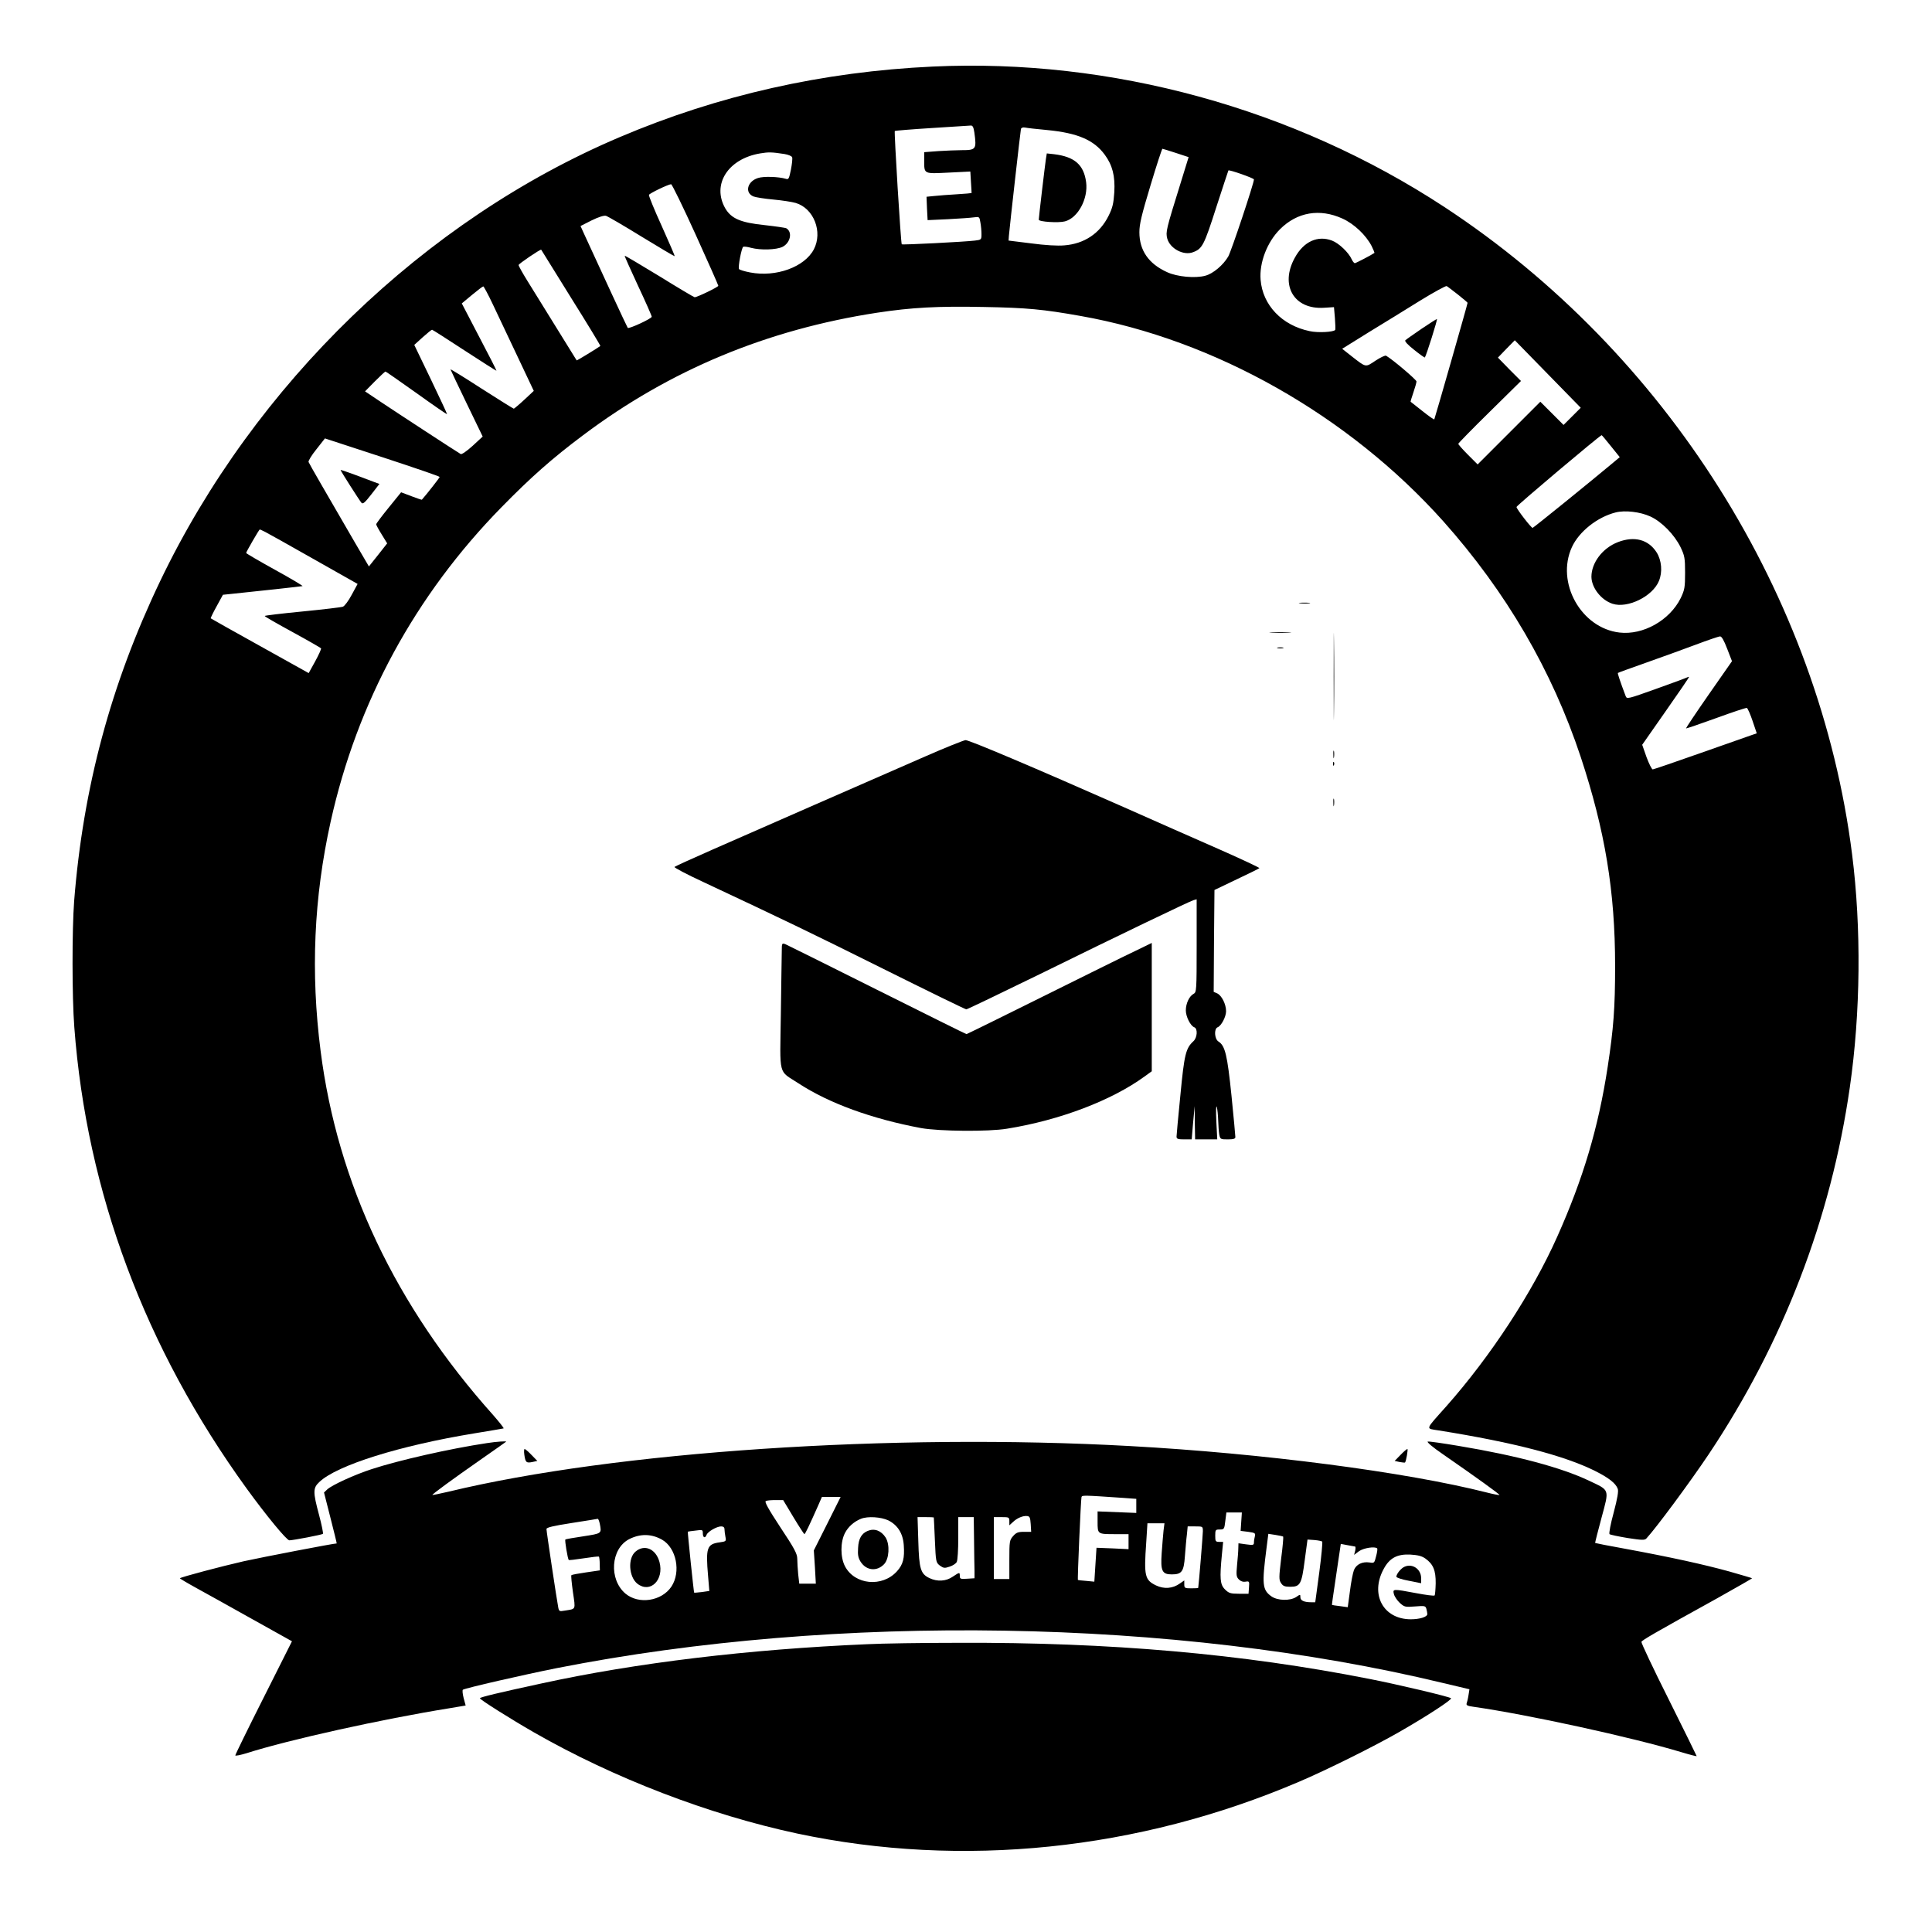
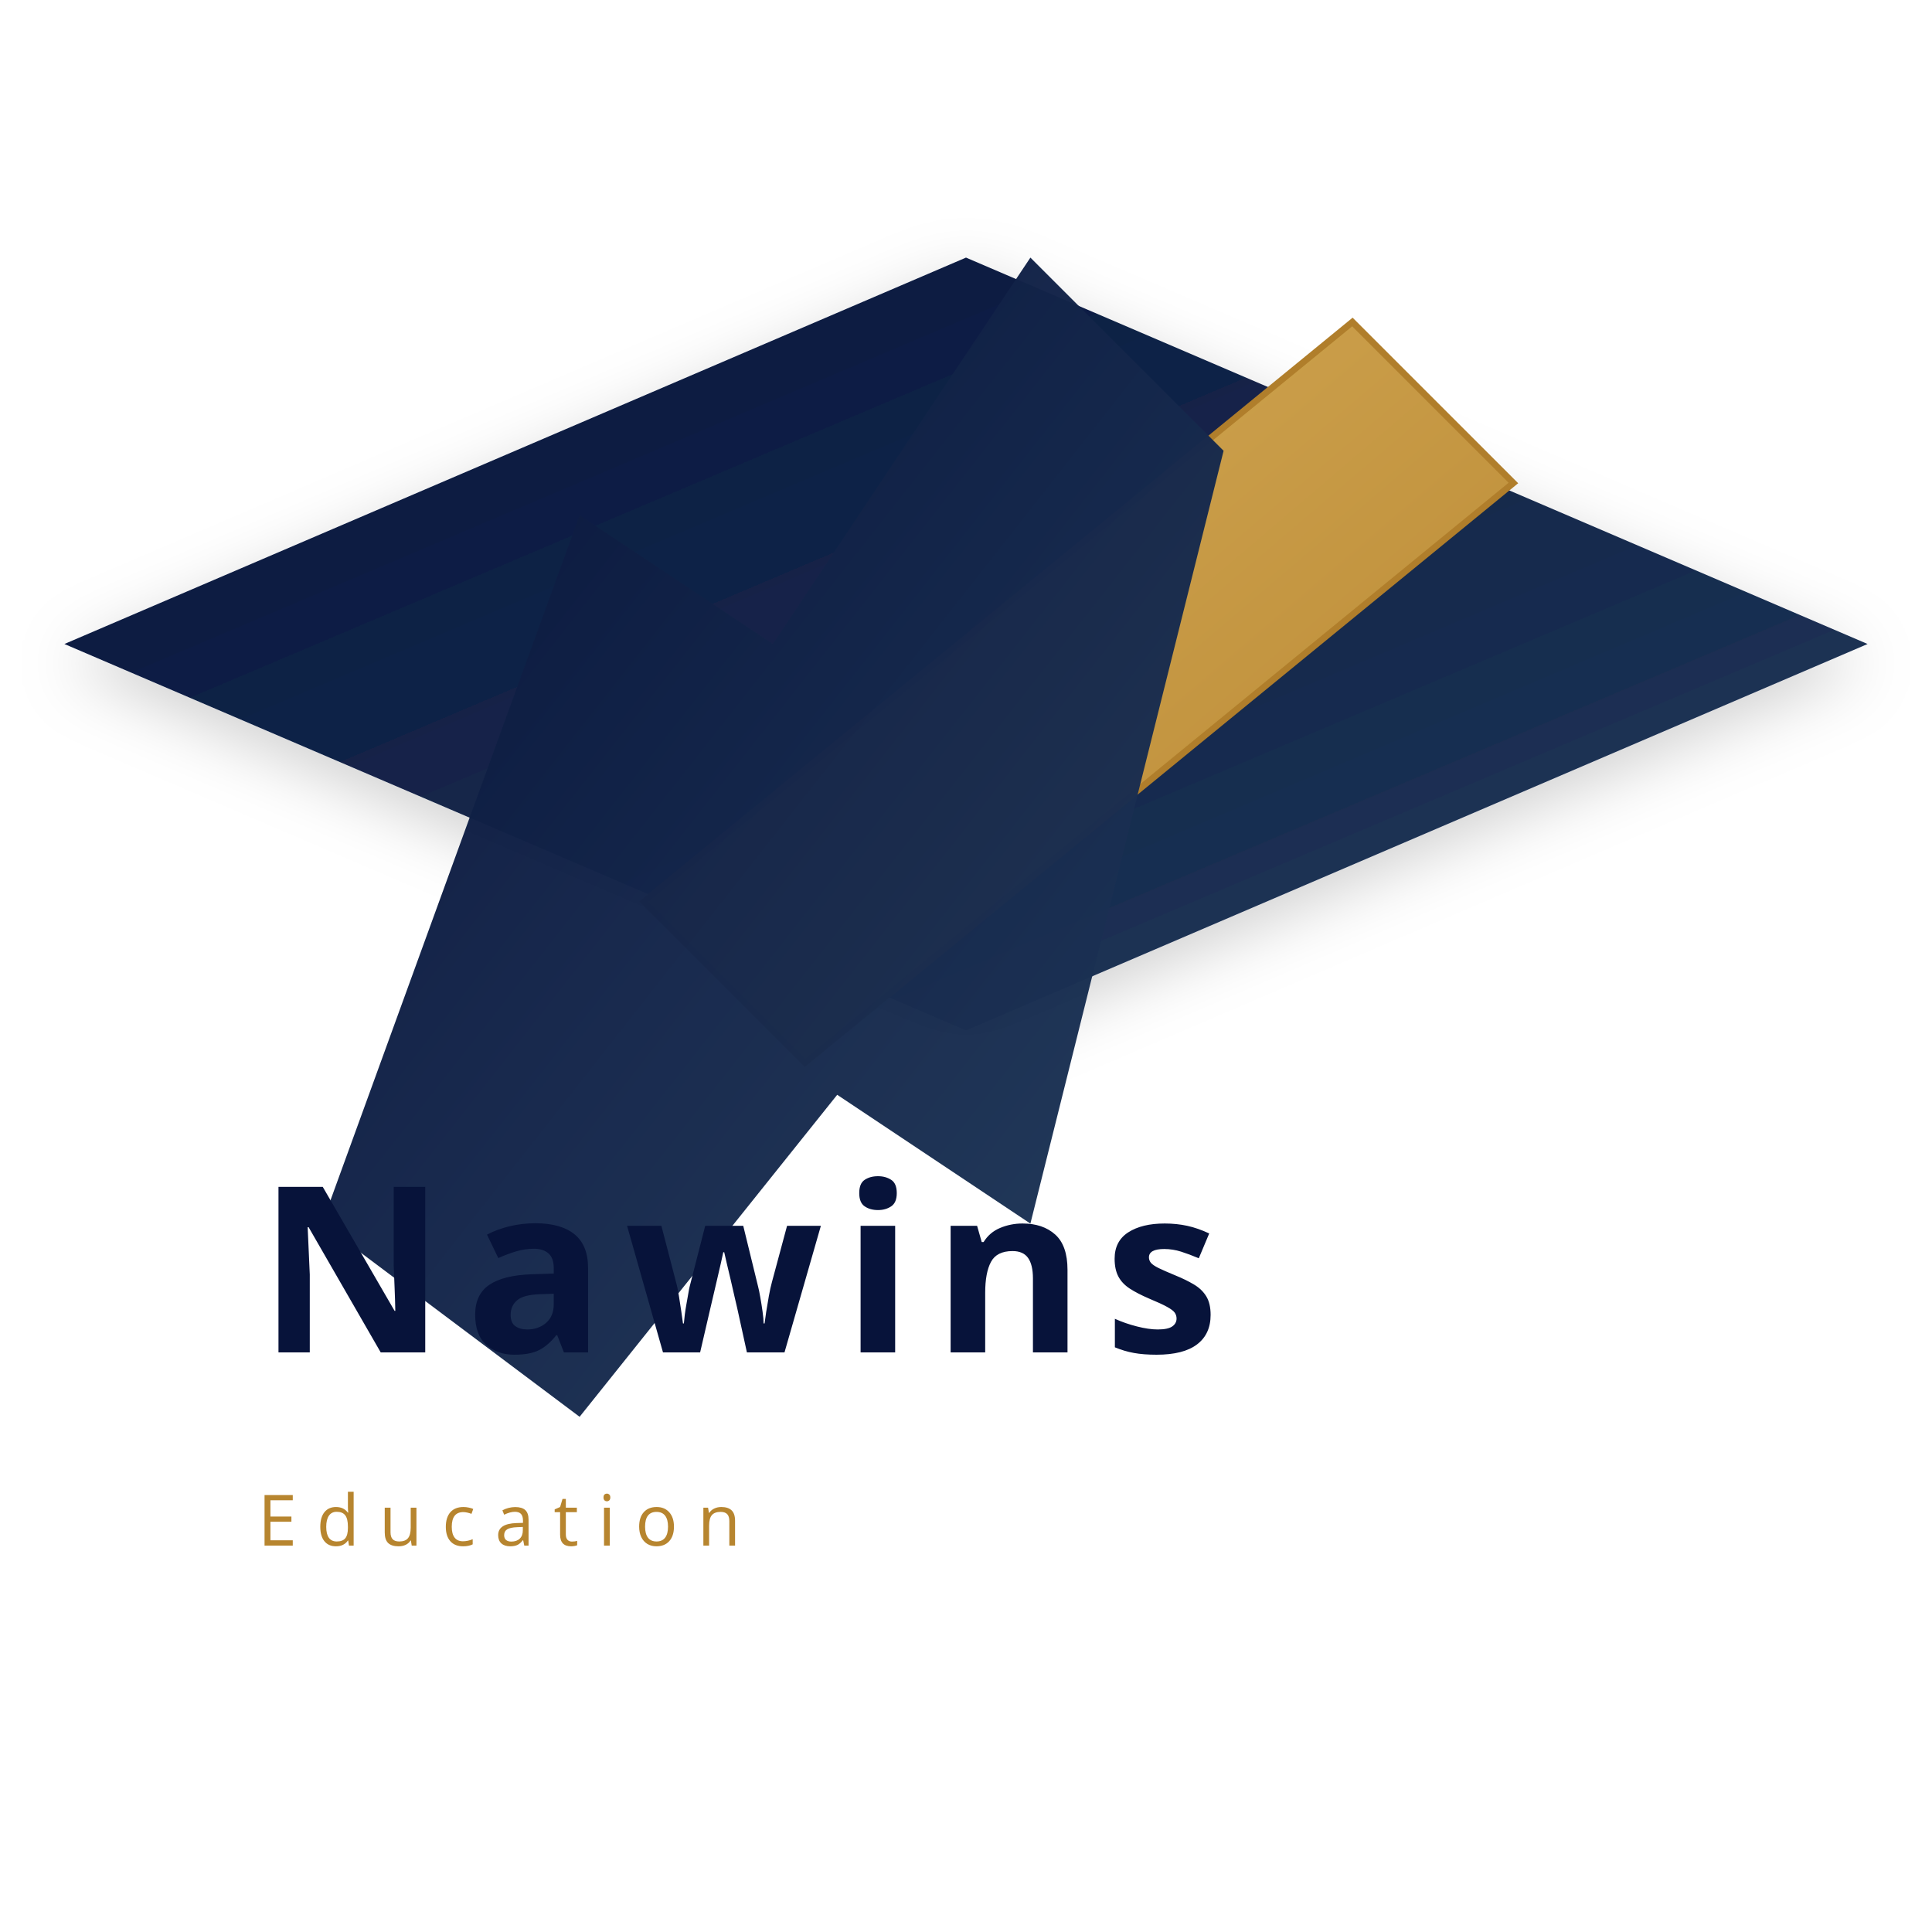
- <svg xmlns="http://www.w3.org/2000/svg" version="1.0" width="1248pt" height="1248pt" viewBox="0 0 1248 1248" preserveAspectRatio="xMidYMid meet">
-   <g transform="translate(0,1248) scale(0.1,-0.1)" fill="#000000" stroke="none">
-     <path d="M6025 12050 c-710 -33 -1385 -185 -2020 -455 -1263 -535 -2361 -1596 -2971 -2870 -318 -665 -497 -1332 -555 -2065 -14 -185 -14 -621 1 -815 80 -1066 457 -2074 1113 -2980 127 -175 259 -335 276 -335 29 1 211 36 217 42 3 4 -8 58 -25 122 -40 149 -40 174 2 213 113 108 519 235 1001 314 100 16 184 31 189 32 4 1 -27 40 -68 87 -630 704 -1005 1496 -1114 2351 -65 507 -44 990 65 1482 171 771 546 1462 1104 2031 191 195 328 316 527 465 562 422 1189 682 1899 791 224 34 391 43 689 37 279 -5 383 -15 625 -58 867 -153 1733 -644 2343 -1326 407 -457 702 -963 888 -1523 157 -476 222 -867 222 -1350 0 -272 -10 -402 -48 -652 -60 -392 -158 -721 -326 -1097 -161 -361 -430 -772 -717 -1096 -140 -157 -134 -141 -49 -155 483 -77 813 -163 1011 -262 86 -43 133 -79 146 -115 6 -15 -2 -62 -26 -153 -20 -73 -32 -136 -27 -140 4 -4 57 -15 117 -25 91 -14 110 -15 121 -3 63 68 280 361 402 543 480 718 790 1522 912 2370 70 484 75 1030 15 1505 -211 1673 -1199 3241 -2634 4183 -973 638 -2152 961 -3305 907z m269 -426 c15 -109 11 -114 -83 -114 -32 0 -99 -3 -149 -6 l-92 -7 0 -56 c0 -86 -3 -84 157 -76 l141 7 4 -68 c3 -38 4 -70 4 -71 -1 -1 -44 -5 -96 -8 -52 -3 -117 -8 -145 -11 l-50 -5 3 -75 4 -76 131 6 c73 4 148 9 168 12 35 5 36 4 42 -33 4 -21 7 -55 7 -75 0 -36 -1 -37 -42 -42 -64 -8 -469 -29 -473 -24 -6 6 -50 726 -45 732 3 2 111 11 240 19 129 8 242 15 251 16 12 1 18 -11 23 -45z m470 16 c197 -19 302 -64 372 -159 50 -68 68 -137 62 -243 -5 -73 -11 -100 -37 -152 -56 -113 -156 -181 -286 -191 -43 -4 -126 1 -215 13 l-145 18 2 30 c6 69 75 680 78 692 3 7 14 11 27 8 13 -3 77 -10 142 -16z m832 -148 l82 -27 -54 -175 c-91 -292 -95 -309 -84 -351 18 -65 106 -112 167 -88 59 22 71 44 149 288 42 130 78 238 79 240 6 6 165 -50 165 -58 0 -25 -146 -463 -166 -498 -32 -55 -98 -111 -148 -124 -65 -18 -183 -7 -247 23 -119 54 -179 140 -179 258 0 52 14 111 72 303 39 130 74 237 77 236 3 0 43 -13 87 -27z m-2528 -7 c24 -4 46 -13 49 -21 3 -8 -1 -44 -8 -80 -12 -59 -15 -65 -33 -59 -47 14 -145 17 -180 5 -69 -22 -87 -95 -29 -119 16 -6 73 -15 129 -20 55 -5 120 -15 144 -22 117 -35 176 -187 117 -300 -60 -114 -244 -181 -411 -149 -37 7 -69 17 -72 22 -8 12 16 137 27 144 5 2 28 0 51 -7 62 -16 161 -13 202 6 51 25 67 95 26 120 -7 4 -70 13 -142 21 -154 16 -214 42 -253 108 -88 154 17 320 225 355 54 9 74 9 158 -4z m-575 -519 c81 -178 147 -328 147 -332 0 -8 -136 -74 -153 -74 -4 0 -107 61 -228 136 -122 74 -222 134 -224 132 -1 -2 37 -88 86 -193 49 -104 89 -195 89 -201 0 -12 -147 -80 -155 -72 -4 4 -190 406 -281 605 l-24 53 71 36 c45 22 79 33 93 30 11 -3 116 -64 231 -135 116 -71 211 -127 213 -126 2 2 -36 89 -83 194 -48 105 -85 196 -83 202 3 10 124 68 143 69 6 0 77 -146 158 -324z m4179 102 c75 -34 151 -106 188 -177 12 -24 20 -44 18 -45 -18 -13 -120 -66 -126 -66 -5 0 -14 11 -20 24 -20 45 -83 105 -128 122 -92 35 -183 -6 -240 -111 -98 -177 -6 -336 189 -323 l64 4 6 -70 c3 -38 4 -73 2 -77 -9 -14 -112 -20 -165 -8 -179 37 -304 168 -317 332 -9 110 42 243 125 326 111 111 257 136 404 69z m-4983 -512 c106 -169 191 -309 189 -311 -22 -16 -151 -95 -153 -93 -2 4 -238 384 -319 515 -31 50 -56 95 -56 101 0 8 142 104 146 99 1 -1 87 -141 193 -311z m5729 21 c34 -27 62 -51 62 -53 0 -9 -212 -749 -215 -753 -3 -2 -37 22 -77 54 -40 32 -74 59 -76 60 -1 1 7 28 18 60 11 32 20 64 20 71 0 11 -153 141 -196 166 -6 4 -37 -11 -69 -32 -66 -44 -59 -45 -153 28 l-62 49 172 107 c95 58 245 150 333 205 88 54 165 96 170 93 6 -3 38 -28 73 -55z m-6234 -64 c31 -65 103 -217 160 -338 l104 -220 -61 -57 c-34 -32 -65 -57 -68 -58 -3 0 -96 58 -207 129 -111 72 -202 128 -202 125 0 -2 47 -101 104 -219 l104 -215 -65 -60 c-36 -33 -71 -57 -77 -53 -23 13 -415 269 -515 336 l-103 69 63 64 c35 35 66 64 69 64 3 0 93 -63 200 -139 107 -77 196 -138 198 -137 1 2 -46 103 -105 226 l-107 222 54 49 c30 27 57 49 61 49 3 0 97 -60 210 -134 112 -73 205 -132 206 -131 2 0 -48 99 -111 218 l-113 217 66 55 c36 30 69 55 73 55 3 0 32 -53 62 -117z m6972 -722 l-56 -56 -75 75 -75 75 -203 -203 -202 -202 -63 63 c-34 34 -62 66 -62 70 0 4 91 97 203 207 l202 199 -75 75 -74 76 54 56 55 56 213 -218 213 -218 -55 -55z m249 -192 l58 -72 -43 -36 c-153 -128 -515 -421 -520 -421 -9 0 -103 121 -104 135 -1 8 533 458 550 464 1 1 28 -31 59 -70z m-7565 -200 c0 -5 -84 -112 -115 -147 -1 -1 -32 9 -68 23 l-66 25 -81 -100 c-44 -54 -80 -102 -80 -107 0 -4 16 -34 36 -66 l35 -57 -59 -75 -59 -74 -89 152 c-187 322 -296 510 -301 523 -2 7 20 44 51 82 l55 70 370 -121 c204 -67 371 -124 371 -128z m7820 -255 c73 -33 155 -116 196 -199 26 -55 29 -69 29 -165 0 -95 -3 -110 -28 -163 -71 -144 -243 -241 -396 -223 -248 29 -412 323 -307 552 46 100 164 194 283 224 60 15 157 4 223 -26z m-8947 -100 c18 -9 159 -88 314 -176 l283 -160 -38 -70 c-20 -38 -46 -73 -57 -77 -11 -4 -129 -18 -262 -31 -134 -13 -243 -26 -243 -29 0 -4 81 -50 180 -104 99 -54 182 -102 184 -105 2 -4 -15 -42 -38 -84 l-42 -76 -314 175 c-173 96 -317 177 -319 179 -1 1 15 36 38 77 l41 75 58 6 c168 17 448 48 456 50 5 1 -75 49 -177 105 -103 57 -187 106 -187 109 0 7 84 152 88 152 2 0 17 -7 35 -16z m9444 -755 l31 -80 -150 -215 c-83 -119 -148 -217 -147 -219 2 -2 89 28 194 66 104 38 194 68 199 66 5 -2 22 -39 37 -84 l27 -80 -32 -11 c-17 -6 -166 -58 -330 -116 -165 -58 -304 -106 -310 -106 -6 0 -24 36 -40 79 l-28 80 151 216 c83 118 151 218 151 221 0 3 -4 2 -10 -1 -5 -3 -95 -37 -200 -74 -187 -67 -191 -68 -199 -47 -36 95 -53 147 -50 149 2 2 85 32 184 67 99 35 243 87 320 116 77 29 147 53 156 53 10 1 25 -25 46 -80z" />
-     <path d="M6756 11452 c-6 -39 -46 -378 -46 -391 0 -14 129 -22 169 -11 84 22 151 146 137 253 -15 113 -75 165 -208 181 l-46 5 -6 -37z" />
-     <path d="M9181 10355 c-51 -35 -98 -68 -103 -73 -6 -6 15 -29 57 -62 36 -29 67 -51 69 -49 9 11 84 249 78 248 -4 0 -49 -29 -101 -64z" />
-     <path d="M2200 9444 c0 -6 122 -197 135 -212 9 -10 22 1 64 55 l52 67 -33 12 c-18 7 -75 28 -125 47 -51 19 -93 33 -93 31z" />
-     <path d="M10451 8978 c-99 -38 -171 -133 -171 -224 1 -71 63 -150 136 -174 97 -32 259 47 300 147 24 57 18 133 -15 185 -53 83 -144 107 -250 66z" />
-     <path d="M8398 8583 c18 -2 45 -2 60 0 15 2 0 4 -33 4 -33 0 -45 -2 -27 -4z" />
-     <path d="M8615 8110 c0 -250 1 -353 2 -227 2 125 2 329 0 455 -1 125 -2 22 -2 -228z" />
-     <path d="M8213 8393 c31 -2 83 -2 115 0 31 2 5 3 -58 3 -63 0 -89 -1 -57 -3z" />
-     <path d="M8253 8293 c9 -2 25 -2 35 0 9 3 1 5 -18 5 -19 0 -27 -2 -17 -5z" />
-     <path d="M5975 7593 c-358 -156 -1097 -480 -1370 -600 -132 -58 -244 -109 -248 -113 -4 -4 79 -48 185 -97 518 -243 671 -316 1161 -560 291 -145 533 -263 539 -263 6 0 218 102 472 226 510 251 962 468 995 479 l21 6 0 -300 c0 -290 -1 -301 -20 -311 -28 -15 -50 -62 -50 -107 0 -40 30 -100 55 -109 23 -9 19 -67 -6 -90 -49 -45 -59 -84 -84 -347 -14 -139 -25 -260 -25 -269 0 -15 9 -18 49 -18 l49 0 9 108 10 107 1 -107 2 -108 72 0 71 0 -6 118 c-3 64 -2 106 3 92 4 -14 8 -53 9 -86 1 -34 4 -76 7 -93 6 -30 9 -31 55 -31 37 0 49 4 49 15 0 8 -11 128 -25 267 -27 263 -41 323 -84 350 -26 16 -30 82 -6 92 24 9 55 68 55 104 0 45 -28 101 -57 115 l-23 10 2 329 3 329 142 68 c79 37 145 70 148 73 3 3 -115 58 -262 123 -148 65 -425 187 -618 273 -575 254 -995 432 -1018 431 -12 -1 -130 -48 -262 -106z" />
-     <path d="M8613 7605 c0 -22 2 -30 4 -17 2 12 2 30 0 40 -3 9 -5 -1 -4 -23z" />
-     <path d="M8611 7544 c0 -11 3 -14 6 -6 3 7 2 16 -1 19 -3 4 -6 -2 -5 -13z" />
-     <path d="M8613 7295 c0 -22 2 -30 4 -17 2 12 2 30 0 40 -3 9 -5 -1 -4 -23z" />
-     <path d="M5050 6337 c-1 -28 -3 -212 -6 -408 -6 -411 -19 -360 114 -447 197 -129 476 -230 792 -289 117 -21 435 -24 555 -4 341 55 675 182 888 337 l47 34 0 415 0 414 -107 -52 c-60 -28 -328 -161 -596 -294 -269 -134 -491 -243 -494 -243 -3 0 -263 129 -577 286 -314 157 -581 290 -593 295 -22 8 -23 6 -23 -44z" />
-     <path d="M3145 3158 c-240 -36 -570 -111 -744 -168 -111 -36 -257 -103 -287 -131 l-21 -20 42 -165 c23 -90 41 -164 40 -164 -20 0 -482 -89 -600 -115 -145 -33 -405 -102 -413 -110 -2 -1 48 -31 110 -65 62 -34 226 -125 363 -202 l251 -140 -183 -364 c-101 -200 -183 -368 -183 -373 0 -5 33 2 73 14 272 87 879 221 1308 290 l107 18 -13 48 c-7 27 -9 51 -5 54 18 11 388 96 609 140 1805 356 3992 320 5720 -96 l173 -41 -6 -38 c-3 -21 -9 -45 -12 -53 -4 -12 5 -17 43 -22 351 -50 1025 -197 1346 -294 53 -16 97 -27 97 -25 0 2 -81 166 -180 365 -100 199 -179 367 -177 373 4 11 76 53 490 282 125 70 226 128 225 129 -2 2 -68 21 -148 44 -163 45 -381 93 -669 146 -107 19 -196 37 -197 38 -1 1 17 74 41 162 51 189 55 176 -80 240 -179 85 -465 162 -843 225 -101 17 -191 30 -199 28 -9 -2 32 -37 98 -82 218 -151 369 -260 365 -263 -2 -2 -39 5 -82 16 -524 133 -1449 253 -2304 300 -1535 85 -3327 -35 -4404 -295 -55 -13 -101 -22 -103 -21 -3 4 125 98 317 232 85 59 157 110 159 112 7 5 -61 1 -124 -9z m4113 -354 l82 -6 0 -46 0 -45 -125 5 -125 5 0 -67 c0 -81 -1 -80 116 -80 l84 0 0 -48 0 -49 -104 5 -103 4 -7 -109 -7 -110 -52 5 c-29 2 -53 5 -54 6 -4 3 19 521 23 535 4 13 7 13 272 -5z m-1914 -166 l-87 -173 7 -107 6 -108 -53 0 -54 0 -7 61 c-3 34 -6 79 -6 100 0 32 -18 66 -109 203 -80 122 -104 166 -94 170 8 4 36 6 63 6 l49 0 66 -110 c36 -60 69 -110 71 -110 5 0 31 54 90 187 l23 53 61 0 60 0 -86 -172z m2674 13 l-4 -60 49 -6 c44 -6 48 -9 43 -29 -3 -11 -6 -29 -6 -40 0 -17 -5 -18 -50 -12 l-50 7 -1 -33 c0 -18 -4 -66 -8 -107 -6 -66 -5 -77 12 -94 12 -12 28 -17 43 -14 24 4 25 2 22 -37 l-3 -41 -62 0 c-55 0 -66 4 -90 28 -32 31 -35 71 -20 225 l8 82 -25 0 c-24 0 -26 4 -26 40 0 38 2 40 29 40 28 0 30 2 36 55 l7 55 50 0 50 0 -4 -59z m-1360 -16 l3 -50 -46 0 c-39 0 -51 -5 -71 -28 -23 -26 -24 -35 -24 -153 l0 -124 -50 0 -50 0 0 200 0 200 50 0 c48 0 50 -1 50 -27 l0 -26 23 21 c27 26 65 42 92 39 17 -2 20 -10 23 -52z m-920 24 c60 -30 95 -84 100 -160 6 -84 -4 -125 -44 -169 -95 -105 -273 -88 -336 33 -30 58 -30 156 0 214 21 41 59 74 103 92 44 18 130 12 177 -10z m294 19 c0 -2 4 -68 7 -147 6 -141 7 -144 32 -164 24 -17 31 -18 63 -7 20 6 41 20 46 30 6 10 10 80 10 154 l0 136 50 0 50 0 2 -150 c1 -82 2 -171 3 -197 l0 -48 -47 -3 c-43 -3 -48 -1 -48 17 0 26 -1 26 -46 -4 -43 -30 -100 -33 -150 -9 -57 27 -67 59 -72 237 l-5 157 52 0 c28 0 52 -1 53 -2z m-2158 -39 c13 -66 15 -64 -106 -83 -61 -9 -114 -18 -116 -21 -5 -4 15 -125 22 -132 2 -2 46 3 97 11 51 8 95 13 98 11 2 -3 5 -24 5 -47 l1 -42 -89 -13 c-49 -7 -92 -15 -95 -18 -3 -3 2 -53 10 -110 17 -117 21 -107 -53 -119 -34 -6 -37 -5 -42 21 -9 45 -76 490 -76 506 0 10 41 20 163 39 89 14 165 26 168 27 4 0 9 -13 13 -30z m3642 -46 c-3 -27 -8 -92 -12 -146 -8 -115 3 -137 65 -137 65 0 78 18 85 117 4 49 9 112 13 141 l5 52 49 0 c49 0 49 0 49 -32 0 -24 -26 -340 -30 -365 0 -2 -20 -3 -45 -3 -42 0 -45 2 -45 26 l0 25 -29 -20 c-46 -33 -102 -37 -154 -12 -72 35 -78 61 -63 274 l8 127 55 0 55 0 -6 -47z m-2836 8 c0 -10 3 -32 6 -48 6 -29 4 -30 -37 -36 -83 -11 -91 -35 -75 -218 l8 -96 -48 -7 c-26 -3 -48 -5 -50 -4 -3 4 -43 392 -41 394 1 1 23 4 50 7 45 6 47 6 47 -18 0 -28 15 -34 24 -10 7 21 66 55 94 55 15 0 22 -6 22 -19z m-403 -67 c92 -53 123 -208 60 -303 -63 -94 -211 -117 -297 -45 -108 92 -95 289 23 351 72 37 145 36 214 -3z m4012 20 c2 -2 -3 -65 -13 -140 -15 -124 -15 -139 -1 -160 12 -19 24 -24 59 -24 65 0 74 16 94 171 l18 134 44 -3 c25 -2 48 -7 51 -10 3 -4 -5 -94 -19 -199 l-26 -193 -25 0 c-47 0 -71 11 -71 32 0 20 -1 20 -27 2 -40 -26 -120 -24 -160 4 -59 42 -62 77 -32 310 l12 94 46 -7 c25 -4 48 -9 50 -11z m464 -64 c4 0 4 -12 1 -27 l-7 -27 32 24 c30 21 102 32 117 18 3 -3 0 -26 -7 -51 -11 -44 -12 -45 -42 -40 -47 7 -86 -12 -101 -49 -7 -18 -19 -80 -26 -137 l-14 -103 -50 7 c-28 3 -51 7 -52 8 -1 1 9 72 22 157 12 85 26 173 29 196 l6 41 42 -8 c23 -4 45 -8 50 -9z m455 -78 c50 -36 67 -76 66 -160 -1 -40 -4 -75 -7 -78 -3 -4 -57 3 -120 15 -150 28 -151 28 -143 -6 4 -16 21 -41 38 -57 30 -27 35 -28 99 -23 63 5 67 4 73 -16 3 -12 6 -27 6 -33 0 -19 -49 -34 -108 -34 -177 1 -263 161 -174 325 38 71 87 97 172 93 49 -3 74 -9 98 -26z" />
-     <path d="M5605 2591 c-40 -17 -59 -50 -62 -109 -3 -45 0 -64 16 -90 37 -58 105 -65 152 -16 33 35 38 126 10 172 -29 45 -72 61 -116 43z" />
-     <path d="M4105 2457 c-51 -43 -43 -163 12 -207 83 -65 174 24 143 140 -23 85 -97 117 -155 67z" />
-     <path d="M9074 2360 c-23 -9 -54 -47 -54 -65 0 -6 36 -18 80 -26 l80 -16 0 33 c0 57 -55 96 -106 74z" />
-     <path d="M3387 3083 c7 -50 13 -55 52 -47 l32 7 -37 38 c-21 22 -41 39 -45 39 -4 0 -5 -17 -2 -37z" />
-     <path d="M9046 3081 l-37 -38 32 -7 c18 -3 33 -5 35 -3 7 7 21 87 15 87 -4 0 -24 -17 -45 -39z" />
-     <path d="M5600 1859 c-765 -33 -1490 -120 -2100 -253 -264 -57 -400 -89 -400 -96 0 -9 197 -133 350 -221 515 -295 1129 -531 1700 -653 1064 -226 2203 -109 3240 334 175 74 494 233 645 320 182 104 347 212 338 220 -10 10 -348 90 -528 125 -821 162 -1675 237 -2655 233 -228 0 -494 -4 -590 -9z" />
+ <svg xmlns="http://www.w3.org/2000/svg" viewBox="0 0 600 600" width="600" height="600" role="img" aria-label="Nawins Education logo">
+   <defs>
+     <linearGradient id="gold" x1="0" x2="1" y1="0" y2="1">
+       <stop offset="0" stop-color="#d6ad5a" />
+       <stop offset="1" stop-color="#b7852f" />
+     </linearGradient>
+     <linearGradient id="navy" x1="0" x2="1" y1="0" y2="1">
+       <stop offset="0" stop-color="#07133a" />
+       <stop offset="1" stop-color="#213a5b" />
+     </linearGradient>
+     <filter id="soft" x="-20%" y="-20%" width="140%" height="140%">
+       <feDropShadow dx="0" dy="6" stdDeviation="10" flood-color="#000" flood-opacity="0.18" />
+     </filter>
+   </defs>
+   <g transform="translate(60,60)">
+     <path d="M240 20 L520 140 L240 260 L-40 140 Z" fill="url(#navy)" rx="6" filter="url(#soft)" />
+     <path d="M140 220 L360 40 L410 90 L190 270 Z" fill="url(#gold)" stroke="#b07e2b" stroke-width="2" />
+     <path d="M40 320 L120 100 L180 140 L260 20 L320 80 L260 320 L200 280 L120 380 Z" fill="url(#navy)" opacity="0.98" />
+   </g>
+   <g transform="translate(80,420)">
+     <text x="0" y="0" font-family="Montserrat, Sans-serif" font-size="72" letter-spacing="6" fill="#07133a" font-weight="700">Nawins</text>
+     <text x="0" y="60" font-family="Open Sans, Sans-serif" font-size="22" letter-spacing="6" fill="#b7852f">Education</text>
  </g>
</svg>
